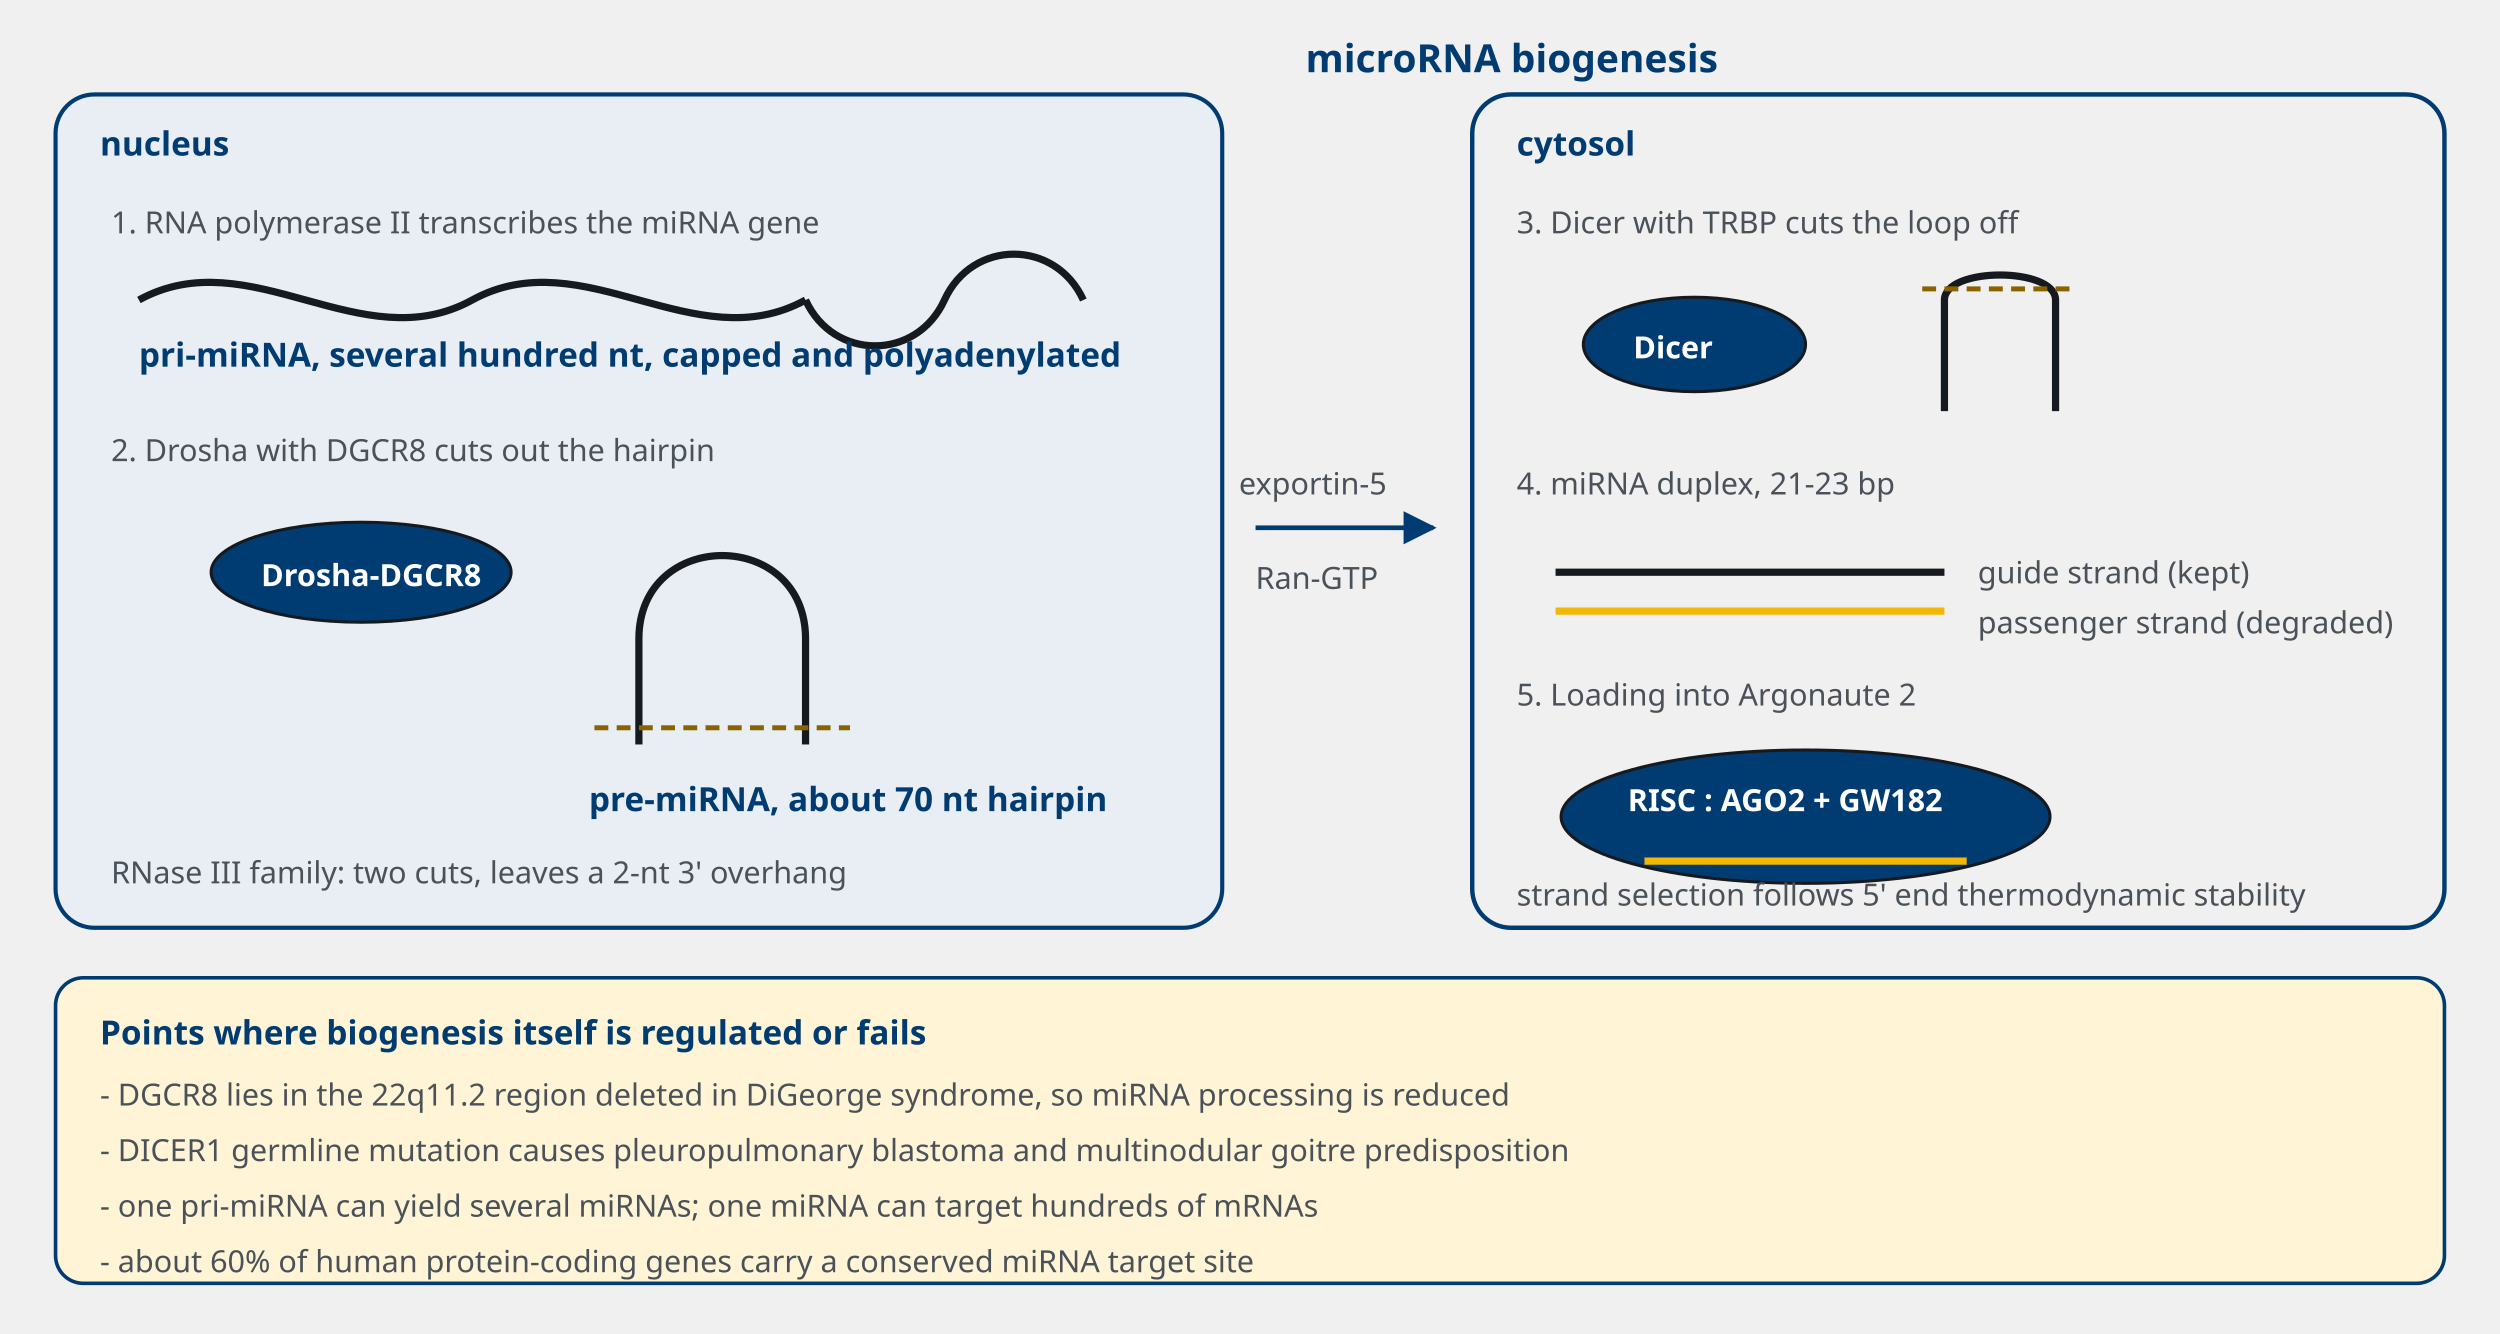
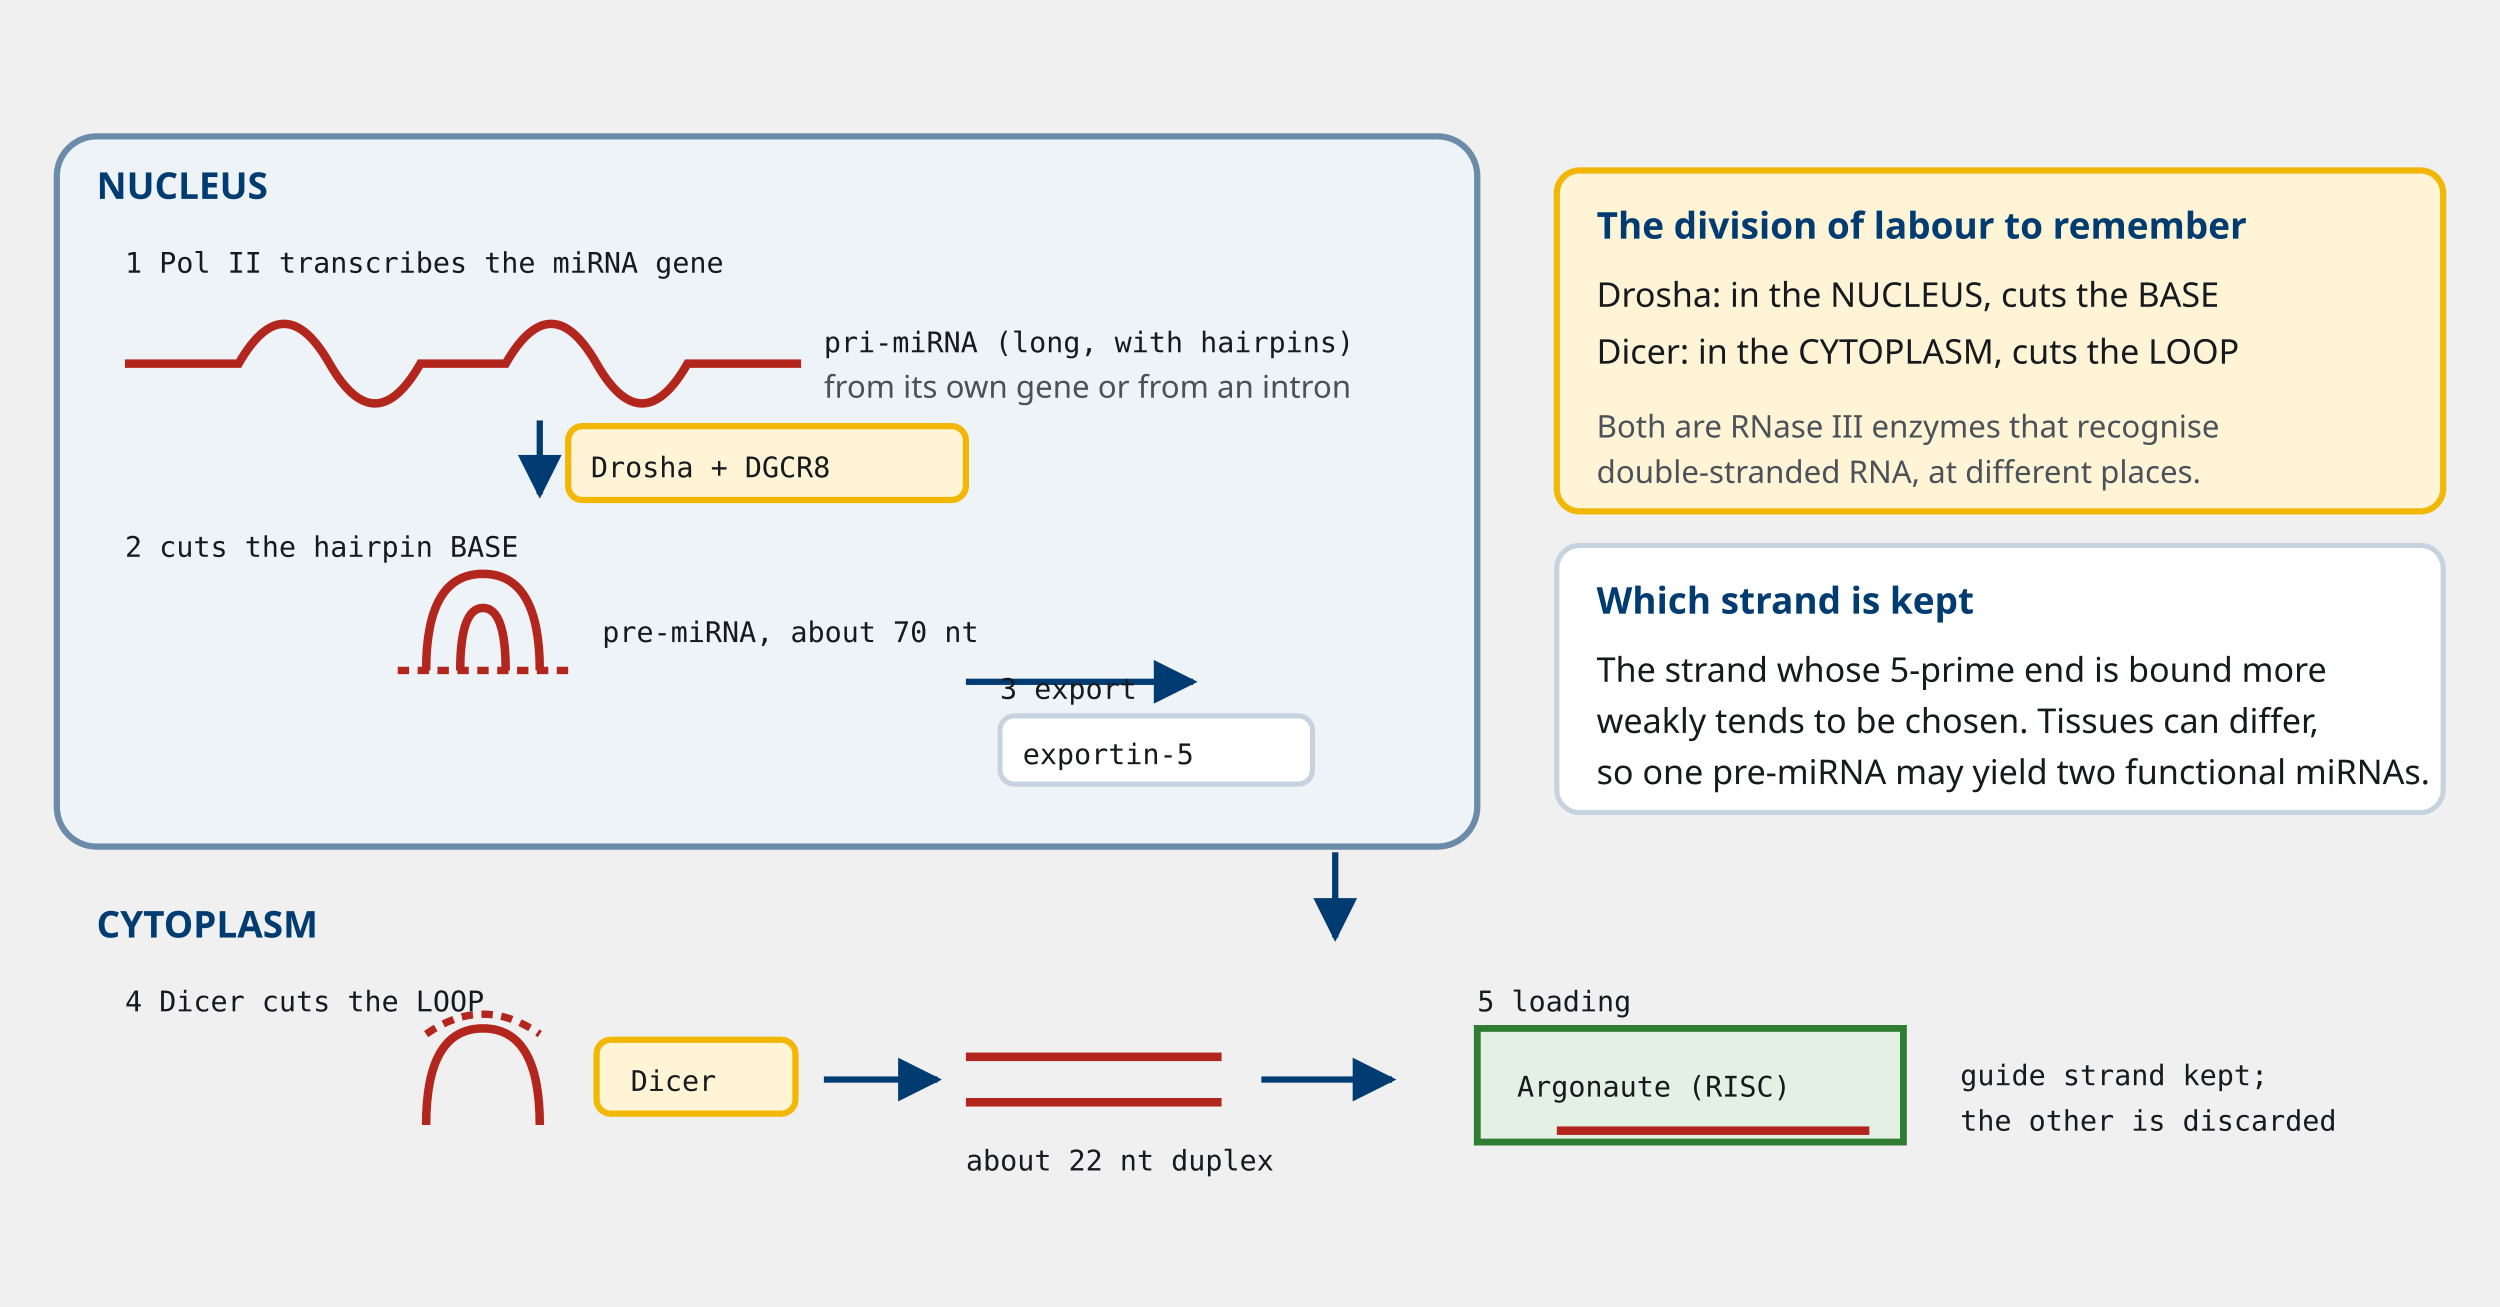
- <svg xmlns="http://www.w3.org/2000/svg" viewBox="0 0 900 480" width="900" height="480" role="img" aria-label="MicroRNA biogenesis from pri-miRNA transcription through Drosha cleavage in the nucleus, export by exportin-5, Dicer cleavage in the cytosol and loading into the RISC complex">
+ <svg xmlns="http://www.w3.org/2000/svg" viewBox="0 0 880 460" width="880" height="460" role="img" aria-label="The five steps of miRNA biogenesis: pri-miRNA made by Pol II in the nucleus, the first cut by Drosha and DGCR8 at the hairpin base, export by exportin-5, the second cut by Dicer removing the loop in the cytoplasm, and loading of the guide strand onto Argonaute to form RISC.">
  <style>
-     .ttl{font:700 14px sans-serif;fill:#003c71}
-     .nm{font:700 12px sans-serif;fill:#003c71}
-     .sub{font:11px sans-serif;fill:#4a5159}
-     .nuc{fill:#e8eef4;stroke:#003c71;stroke-width:1.5}
-     .cyt{fill:none;stroke:#003c71;stroke-width:1.6}
-     .rna{stroke:#16191d;stroke-width:2.6;fill:none}
-     .rna2{stroke:#f2b705;stroke-width:2.6;fill:none}
-     .enz{fill:#003c71;stroke:#16191d;stroke-width:1.1}
-     .el{font:700 11px sans-serif;fill:#ffffff}
-     .ln{stroke:#003c71;stroke-width:1.7;fill:none}
-     .cut{stroke:#8a6300;stroke-width:1.8;stroke-dasharray:5 3;fill:none}
-     .out{font:700 11px sans-serif;fill:#8a6300}
-     .hl{fill:#fff5d6;stroke:#003c71;stroke-width:1.3}
-   </style>
+   .bx{fill:#fff;stroke:#c6d2dd;stroke-width:1.8}.k{fill:#fff5d6;stroke:#f2b705;stroke-width:2.2}
+   .t{font:12px sans-serif;fill:#16191d}.tb{font:700 13px sans-serif;fill:#003c71}
+   .th{font:700 15px sans-serif;fill:#003c71}.s{font:11px sans-serif;fill:#4a5159}
+   .m{font:10px monospace;fill:#16191d}
+   .nuc{fill:#eef3f8;stroke:#6b8ba8;stroke-width:2.2}
+   .rna{stroke:#b3261e;stroke-width:3;fill:none}
+   .en{fill:#fff5d6;stroke:#f2b705;stroke-width:2.2}
+   .ago{fill:#e3f0e4;stroke:#2e7d32;stroke-width:2.4}
+   .ar{stroke:#003c71;stroke-width:2.2;fill:none;marker-end:url(#a)}
+   .cut{stroke:#b3261e;stroke-width:2.6;fill:none;stroke-dasharray:4 3}
+  </style>
  <defs>
-     <marker id="f1" viewBox="0 0 10 10" refX="9" refY="5" markerWidth="7" markerHeight="7" orient="auto-start-reverse">
+     <marker id="a" viewBox="0 0 10 10" refX="9" refY="5" markerWidth="7" markerHeight="7" orient="auto">
      <path d="M0 0 L10 5 L0 10 z" fill="#003c71" />
    </marker>
  </defs>
-   <rect class="nuc" x="20" y="34" width="420" height="300" rx="14" />
-   <text class="nm" x="36" y="56">nucleus</text>
-   <text class="ttl" x="470" y="26">microRNA biogenesis</text>
-   <text class="sub" x="40" y="84">1. RNA polymerase II transcribes the miRNA gene</text>
-   <path class="rna" d="M50 108 C90 86 130 130 170 108 C210 86 250 130 290 108" />
-   <path class="rna" d="M290 108 C300 130 330 130 340 108 C350 86 380 86 390 108" />
-   <text class="nm" x="50" y="132">pri-miRNA, several hundred nt, capped and polyadenylated</text>
-   <text class="sub" x="40" y="166">2. Drosha with DGCR8 cuts out the hairpin</text>
-   <ellipse class="enz" cx="130" cy="206" rx="54" ry="18" />
-   <text class="el" x="94" y="211">Drosha-DGCR8</text>
-   <path class="rna" d="M230 230 C230 190 290 190 290 230 L290 268 M230 230 L230 268" />
-   <path class="cut" d="M214 262 L306 262" />
-   <text class="nm" x="212" y="292">pre-miRNA, about 70 nt hairpin</text>
-   <text class="sub" x="40" y="318">RNase III family: two cuts, leaves a 2-nt 3' overhang</text>
-   <path class="ln" d="M452 190 L516 190" marker-end="url(#f1)" />
-   <text class="sub" x="446" y="178">exportin-5</text>
-   <text class="sub" x="452" y="212">Ran-GTP</text>
-   <rect class="cyt" x="530" y="34" width="350" height="300" rx="14" />
-   <text class="nm" x="546" y="56">cytosol</text>
-   <text class="sub" x="546" y="84">3. Dicer with TRBP cuts the loop off</text>
-   <ellipse class="enz" cx="610" cy="124" rx="40" ry="17" />
-   <text class="el" x="588" y="129">Dicer</text>
-   <path class="rna" d="M700 108 C700 96 740 96 740 108 L740 148 M700 108 L700 148" />
-   <path class="cut" d="M692 104 L748 104" />
-   <text class="sub" x="546" y="178">4. miRNA duplex, 21-23 bp</text>
-   <path class="rna" d="M560 206 L700 206" />
-   <path class="rna2" d="M560 220 L700 220" />
-   <text class="sub" x="712" y="210">guide strand (kept)</text>
-   <text class="sub" x="712" y="228">passenger strand (degraded)</text>
-   <text class="sub" x="546" y="254">5. Loading into Argonaute 2</text>
-   <ellipse class="enz" cx="650" cy="294" rx="88" ry="24" />
-   <text class="el" x="586" y="292">RISC : AGO2 + GW182</text>
-   <path class="rna2" d="M592 310 L708 310" />
-   <text class="sub" x="546" y="326">strand selection follows 5' end thermodynamic stability</text>
-   <rect class="hl" x="20" y="352" width="860" height="110" rx="10" />
-   <text class="nm" x="36" y="376">Points where biogenesis itself is regulated or fails</text>
-   <text class="sub" x="36" y="398">- DGCR8 lies in the 22q11.2 region deleted in DiGeorge syndrome, so miRNA processing is reduced</text>
-   <text class="sub" x="36" y="418">- DICER1 germline mutation causes pleuropulmonary blastoma and multinodular goitre predisposition</text>
-   <text class="sub" x="36" y="438">- one pri-miRNA can yield several miRNAs; one miRNA can target hundreds of mRNAs</text>
-   <text class="sub" x="36" y="458">- about 60% of human protein-coding genes carry a conserved miRNA target site</text>
+   <rect class="nuc" x="20" y="48" width="500" height="250" rx="14" />
+   <text class="tb" x="34" y="70">NUCLEUS</text>
+   <text class="tb" x="34" y="330">CYTOPLASM</text>
+   <text class="m" x="44" y="96">1  Pol II transcribes the miRNA gene</text>
+   <path class="rna" d="M44 128 h40 q16 -28 32 0 q16 28 32 0 h30 q16 -28 32 0 q16 28 32 0 h40" />
+   <text class="m" x="290" y="124">pri-miRNA (long, with hairpins)</text>
+   <text class="s" x="290" y="140">from its own gene or from an intron</text>
+   <path class="ar" d="M190 148 L190 174" />
+   <rect class="en" x="200" y="150" width="140" height="26" rx="5" />
+   <text class="m" x="208" y="168">Drosha + DGCR8</text>
+   <text class="m" x="44" y="196">2  cuts the hairpin BASE</text>
+   <path class="rna" d="M150 236 q0 -34 20 -34 q20 0 20 34" />
+   <path class="rna" d="M162 236 q0 -22 8 -22 q8 0 8 22" />
+   <path class="cut" d="M140 236 h60" />
+   <text class="m" x="212" y="226">pre-miRNA, about 70 nt</text>
+   <path class="ar" d="M340 240 L420 240" />
+   <rect class="bx" x="352" y="252" width="110" height="24" rx="5" />
+   <text class="m" x="360" y="269">exportin-5</text>
+   <text class="m" x="352" y="246">3  export</text>
+   <path class="ar" d="M470 300 L470 330" />
+   <text class="m" x="44" y="356">4  Dicer cuts the LOOP</text>
+   <path class="rna" d="M150 396 q0 -34 20 -34 q20 0 20 34" />
+   <path class="cut" d="M150 364 q20 -14 40 0" />
+   <rect class="en" x="210" y="366" width="70" height="26" rx="5" />
+   <text class="m" x="222" y="384">Dicer</text>
+   <path class="ar" d="M290 380 L330 380" />
+   <path class="rna" d="M340 372 h90 M340 388 h90" />
+   <text class="m" x="340" y="412">about 22 nt duplex</text>
+   <path class="ar" d="M444 380 L490 380" />
+   <text class="m" x="520" y="356">5  loading</text>
+   <path class="ago" d="M520 362 h150 v40 h-150 z" />
+   <text class="m" x="534" y="386">Argonaute (RISC)</text>
+   <path class="rna" d="M548 398 h110" stroke-width="3.4" />
+   <text class="m" x="690" y="382">guide strand kept;</text>
+   <text class="m" x="690" y="398">the other is discarded</text>
+   <rect class="k" x="548" y="60" width="312" height="120" rx="8" />
+   <text class="tb" x="562" y="84">The division of labour to remember</text>
+   <text class="t" x="562" y="108">Drosha: in the NUCLEUS, cuts the BASE</text>
+   <text class="t" x="562" y="128">Dicer: in the CYTOPLASM, cuts the LOOP</text>
+   <text class="s" x="562" y="154">Both are RNase III enzymes that recognise</text>
+   <text class="s" x="562" y="170">double-stranded RNA, at different places.</text>
+   <rect class="bx" x="548" y="192" width="312" height="94" rx="8" />
+   <text class="tb" x="562" y="216">Which strand is kept</text>
+   <text class="t" x="562" y="240">The strand whose 5-prime end is bound more</text>
+   <text class="t" x="562" y="258">weakly tends to be chosen. Tissues can differ,</text>
+   <text class="t" x="562" y="276">so one pre-miRNA may yield two functional miRNAs.</text>
</svg>
